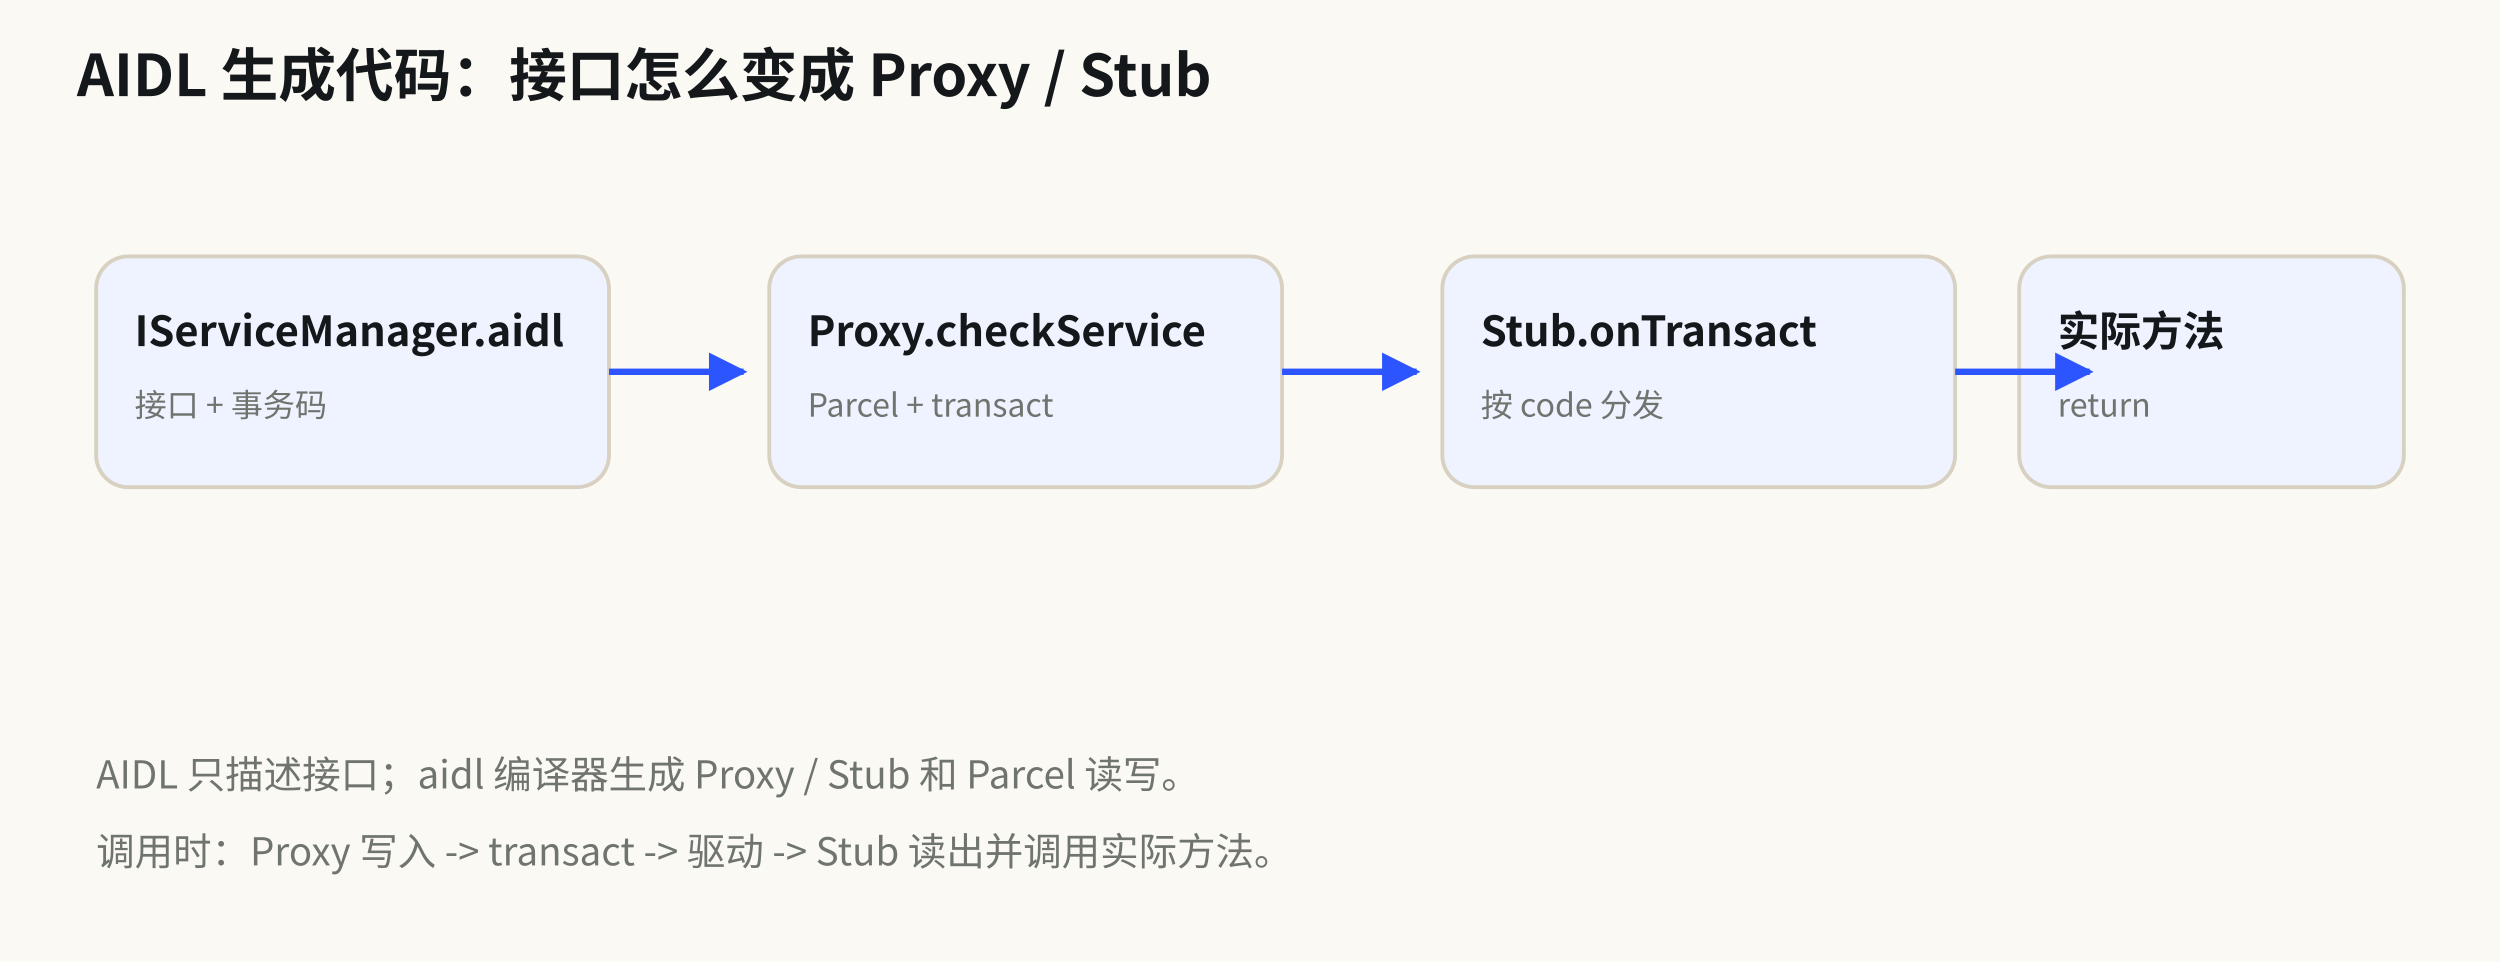
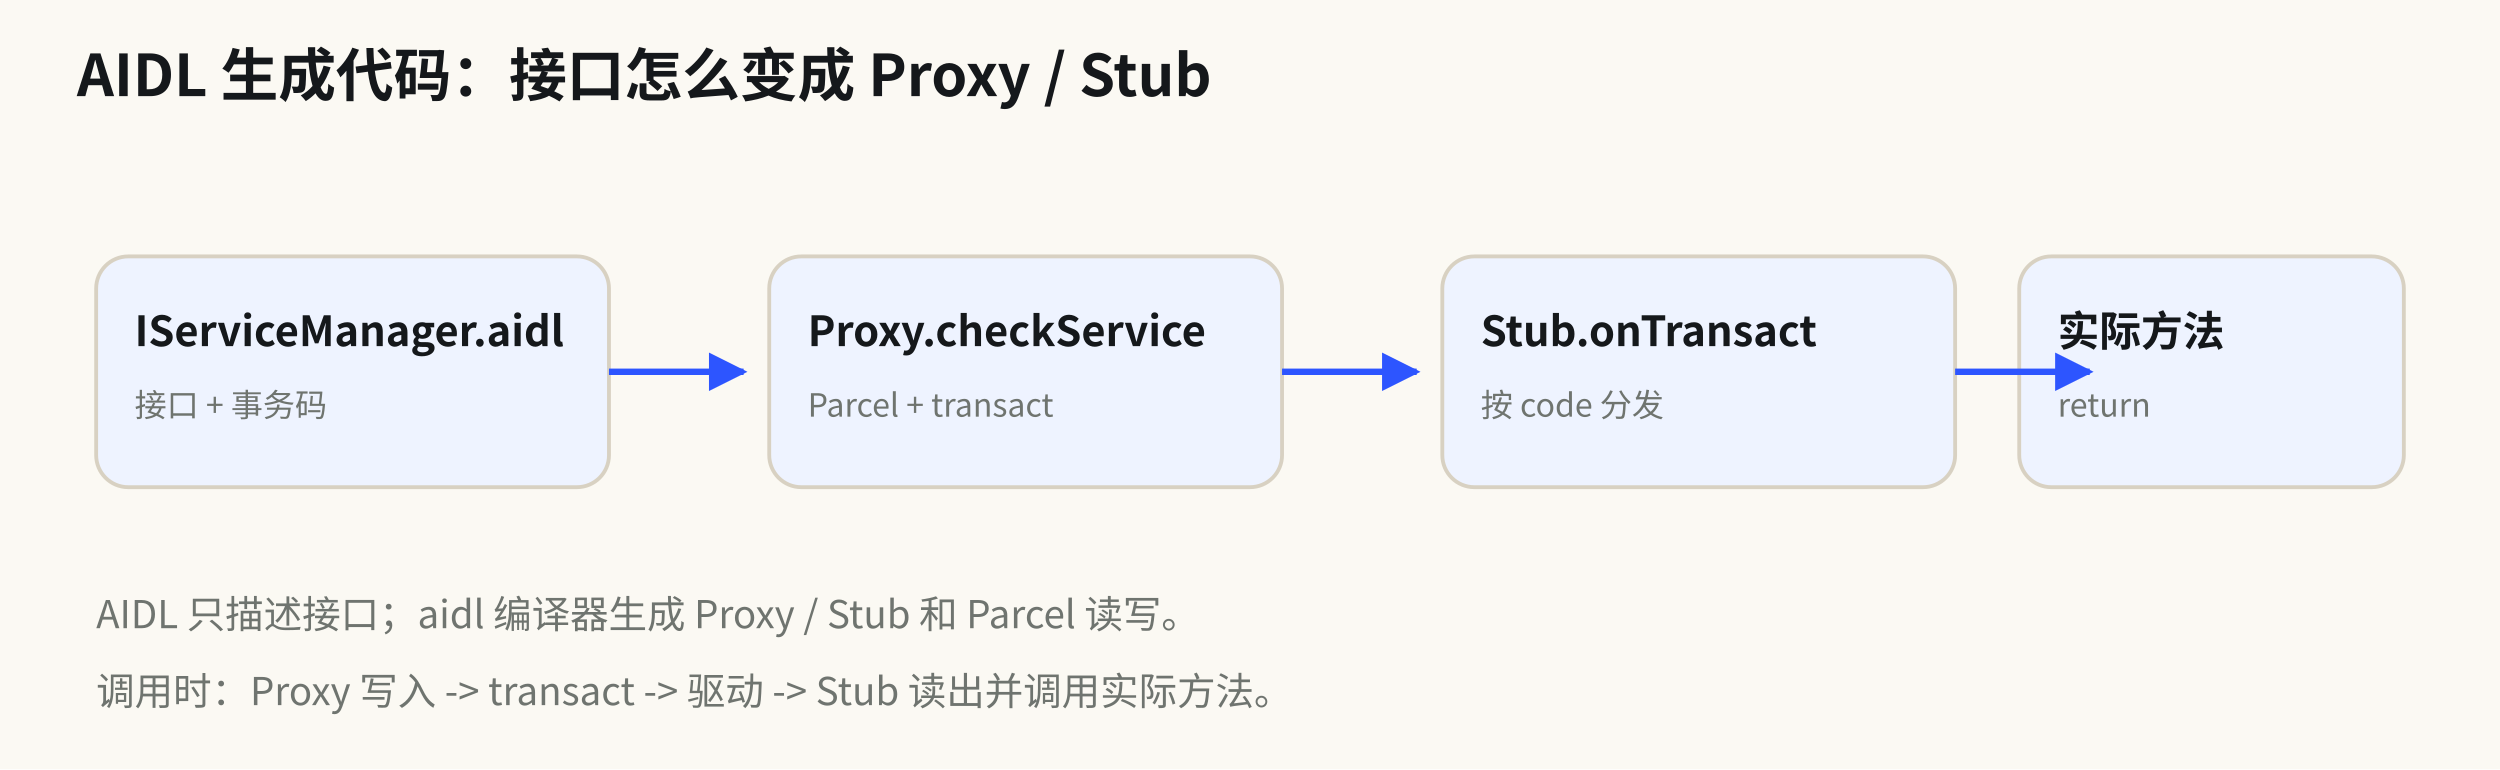
- <svg xmlns="http://www.w3.org/2000/svg" width="780" height="300" viewBox="0 0 780 300" role="img">
+ <svg xmlns="http://www.w3.org/2000/svg" width="780" height="240" viewBox="0 0 780 240" role="img">
  <defs>
    <marker id="a" viewBox="0 0 10 10" refX="9" refY="5" markerWidth="6" markerHeight="6" orient="auto-start-reverse">
      <path d="M0,0 L10,5 L0,10 z" fill="#2d55ff" />
    </marker>
  </defs>
  <rect width="100%" height="100%" fill="#fbf9f3" />
  <text x="24" y="30" font-family="Noto Sans SC, Noto Sans CJK SC, system-ui, sans-serif" font-size="18" font-weight="700" fill="#15181b">AIDL 生成代码：接口怎么变成 Proxy / Stub</text>
  <rect x="30" y="80" width="160" height="72" rx="10" fill="#eef3ff" stroke="#d8d1c2" stroke-width="1.2" />
  <text x="42" y="108" font-family="Noto Sans SC, Noto Sans CJK SC, system-ui, sans-serif" font-size="13" font-weight="700" fill="#15181b">IServiceManager.aidl</text>
  <text x="42" y="130" font-family="Noto Sans SC, Noto Sans CJK SC, system-ui, sans-serif" font-size="10" font-weight="400" fill="#6f746f">接口 + 事务码</text>
  <rect x="240" y="80" width="160" height="72" rx="10" fill="#eef3ff" stroke="#d8d1c2" stroke-width="1.2" />
  <text x="252" y="108" font-family="Noto Sans SC, Noto Sans CJK SC, system-ui, sans-serif" font-size="13" font-weight="700" fill="#15181b">Proxy.checkService</text>
  <text x="252" y="130" font-family="Noto Sans SC, Noto Sans CJK SC, system-ui, sans-serif" font-size="10" font-weight="400" fill="#6f746f">Parcel + transact</text>
  <rect x="450" y="80" width="160" height="72" rx="10" fill="#eef3ff" stroke="#d8d1c2" stroke-width="1.2" />
  <text x="462" y="108" font-family="Noto Sans SC, Noto Sans CJK SC, system-ui, sans-serif" font-size="13" font-weight="700" fill="#15181b">Stub.onTransact</text>
  <text x="462" y="130" font-family="Noto Sans SC, Noto Sans CJK SC, system-ui, sans-serif" font-size="10" font-weight="400" fill="#6f746f">按 code 分发</text>
  <rect x="630" y="80" width="120" height="72" rx="10" fill="#eef3ff" stroke="#d8d1c2" stroke-width="1.2" />
  <text x="642" y="108" font-family="Noto Sans SC, Noto Sans CJK SC, system-ui, sans-serif" font-size="13" font-weight="700" fill="#15181b">实际方法</text>
  <text x="642" y="130" font-family="Noto Sans SC, Noto Sans CJK SC, system-ui, sans-serif" font-size="10" font-weight="400" fill="#6f746f">return</text>
  <line x1="190" y1="116" x2="232" y2="116" stroke="#2d55ff" stroke-width="2" marker-end="url(#a)" />
  <line x1="400" y1="116" x2="442" y2="116" stroke="#2d55ff" stroke-width="2" marker-end="url(#a)" />
  <line x1="610" y1="116" x2="652" y2="116" stroke="#2d55ff" stroke-width="2" marker-end="url(#a)" />
-   <text x="30" y="246" font-family="Noto Sans SC, Noto Sans CJK SC, system-ui, sans-serif" font-size="12" font-weight="400" fill="#6f746f">AIDL 只描述接口；aidl 编译器生成 Proxy / Stub 和 Parcel 读写。</text>
-   <text x="30" y="270" font-family="Noto Sans SC, Noto Sans CJK SC, system-ui, sans-serif" font-size="12" font-weight="400" fill="#6f746f">调用时：Proxy 写入 -&gt; transact -&gt; 驱动 -&gt; Stub 读出并调用实际方法。</text>
+   <text x="30" y="196" font-family="Noto Sans SC, Noto Sans CJK SC, system-ui, sans-serif" font-size="12" font-weight="400" fill="#6f746f">AIDL 只描述接口；aidl 编译器生成 Proxy / Stub 和 Parcel 读写。</text>
+   <text x="30" y="220" font-family="Noto Sans SC, Noto Sans CJK SC, system-ui, sans-serif" font-size="12" font-weight="400" fill="#6f746f">调用时：Proxy 写入 -&gt; transact -&gt; 驱动 -&gt; Stub 读出并调用实际方法。</text>
</svg>
